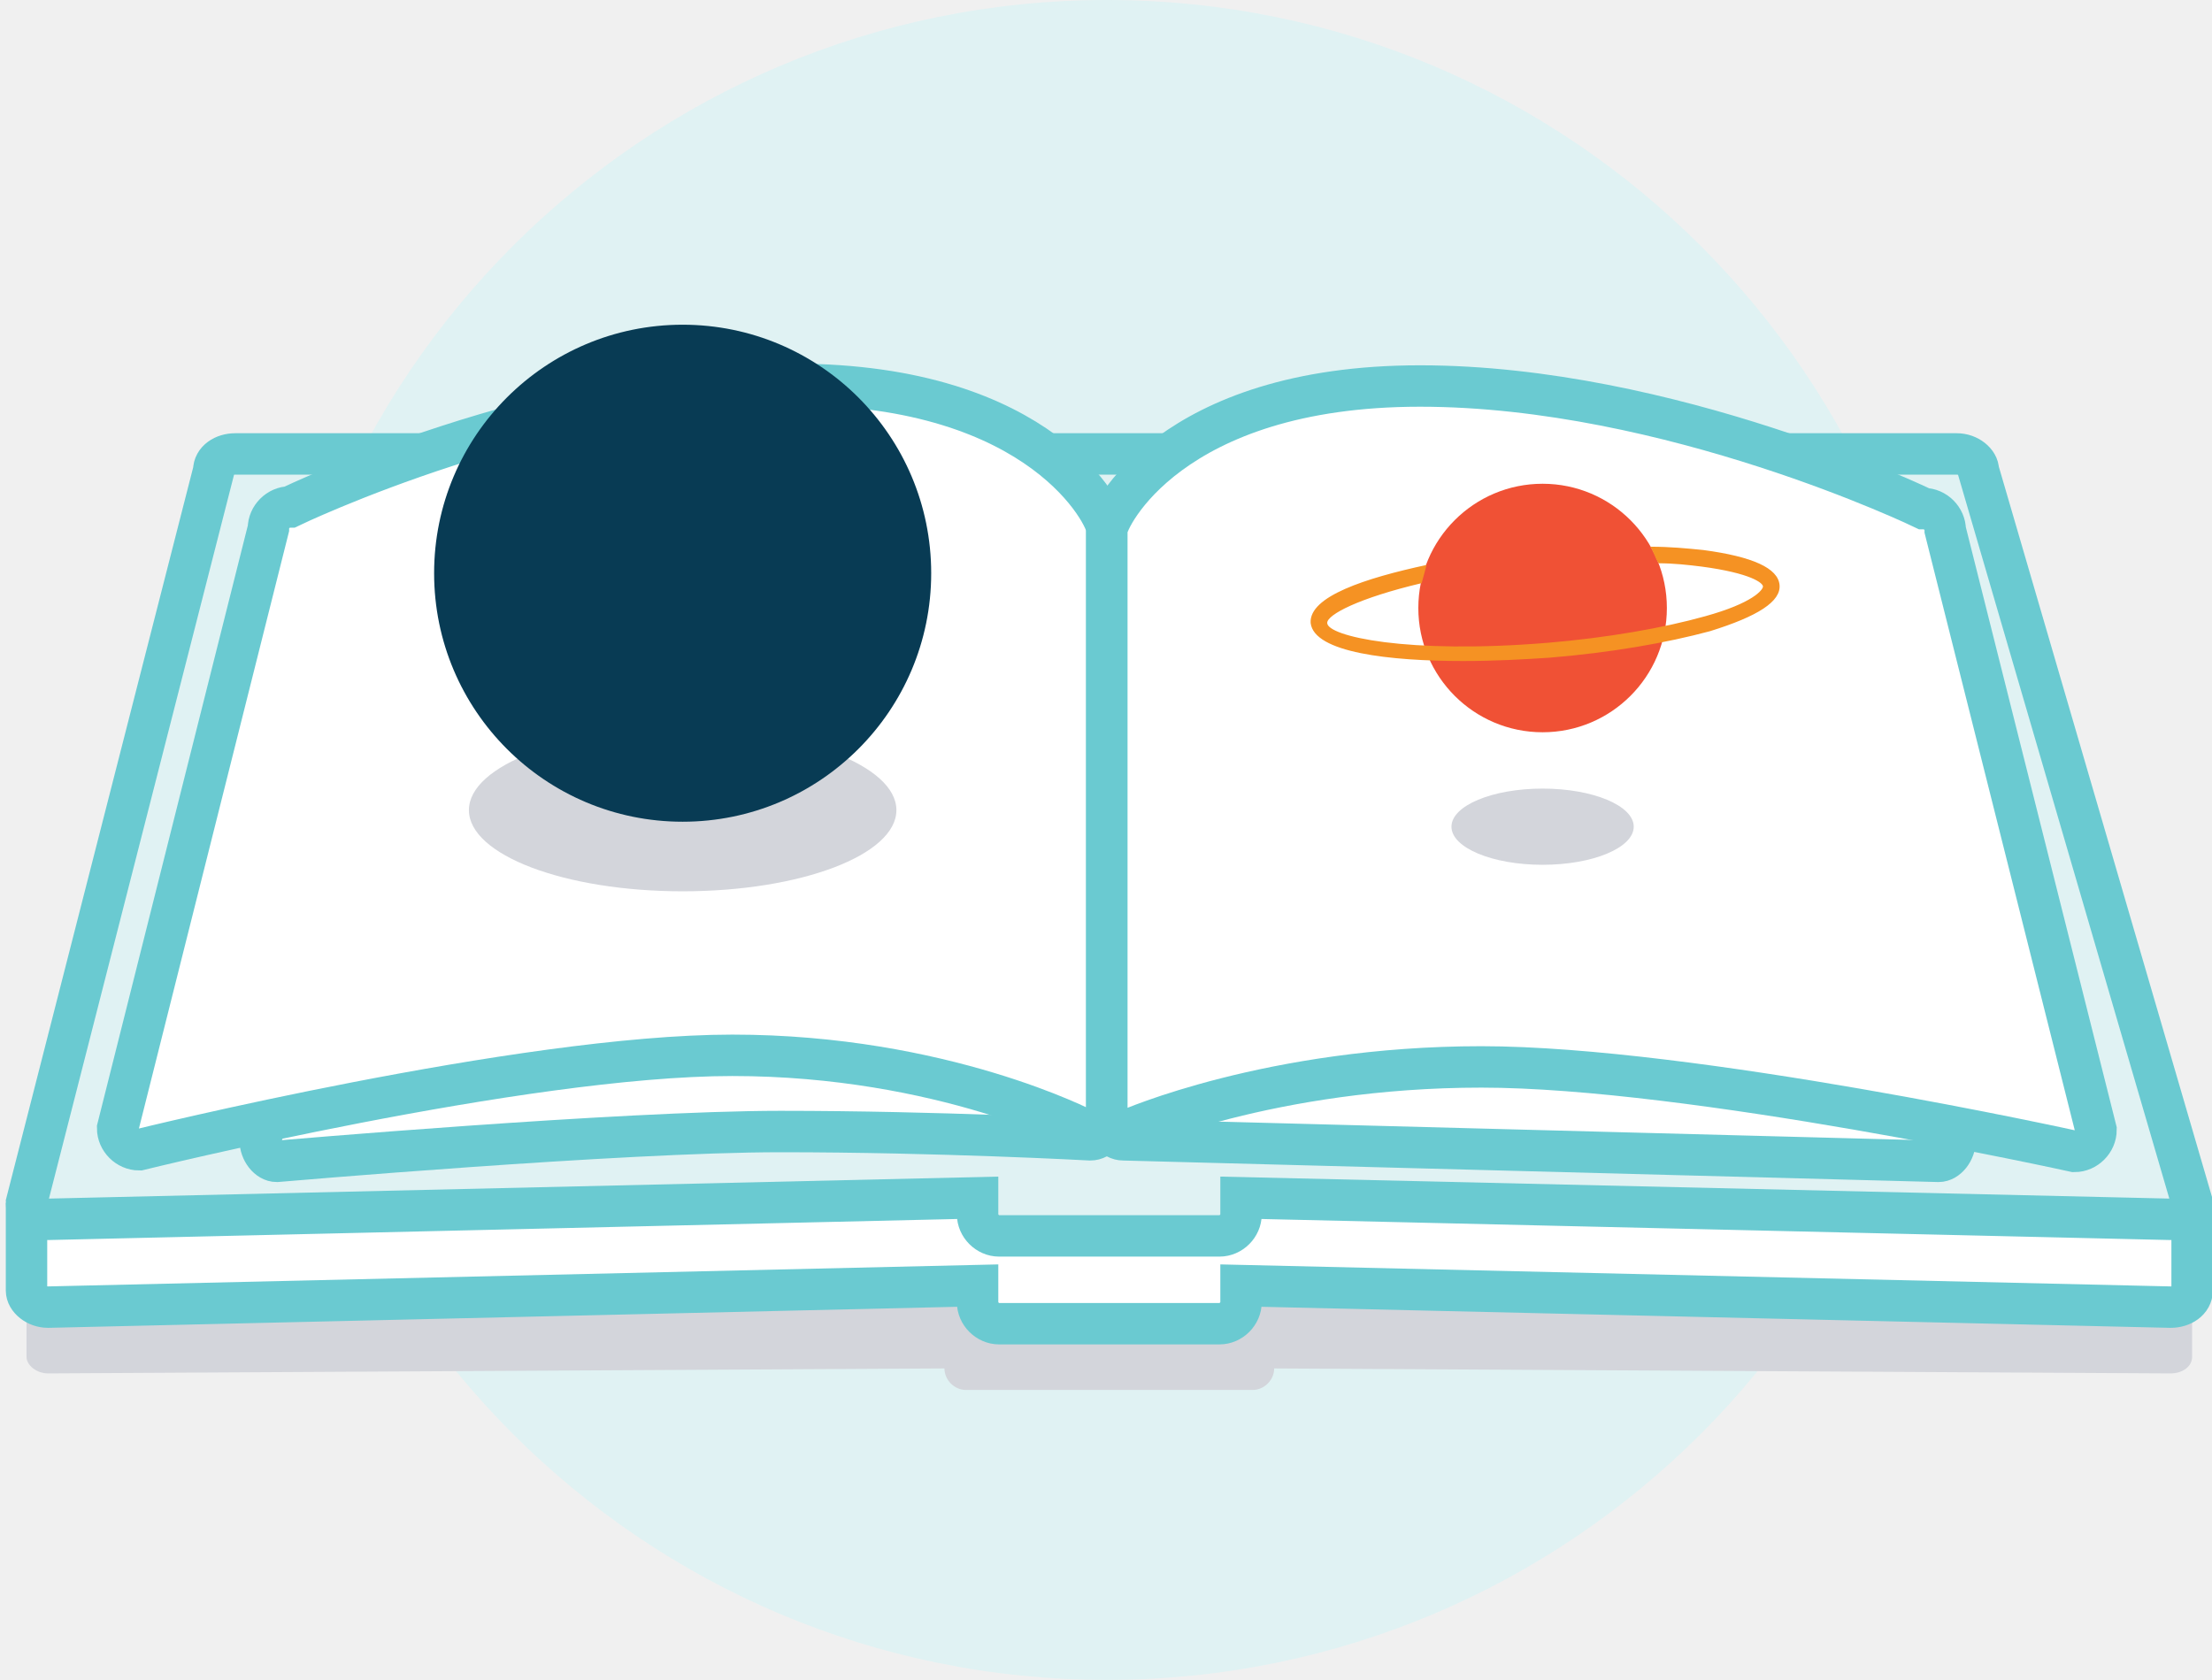
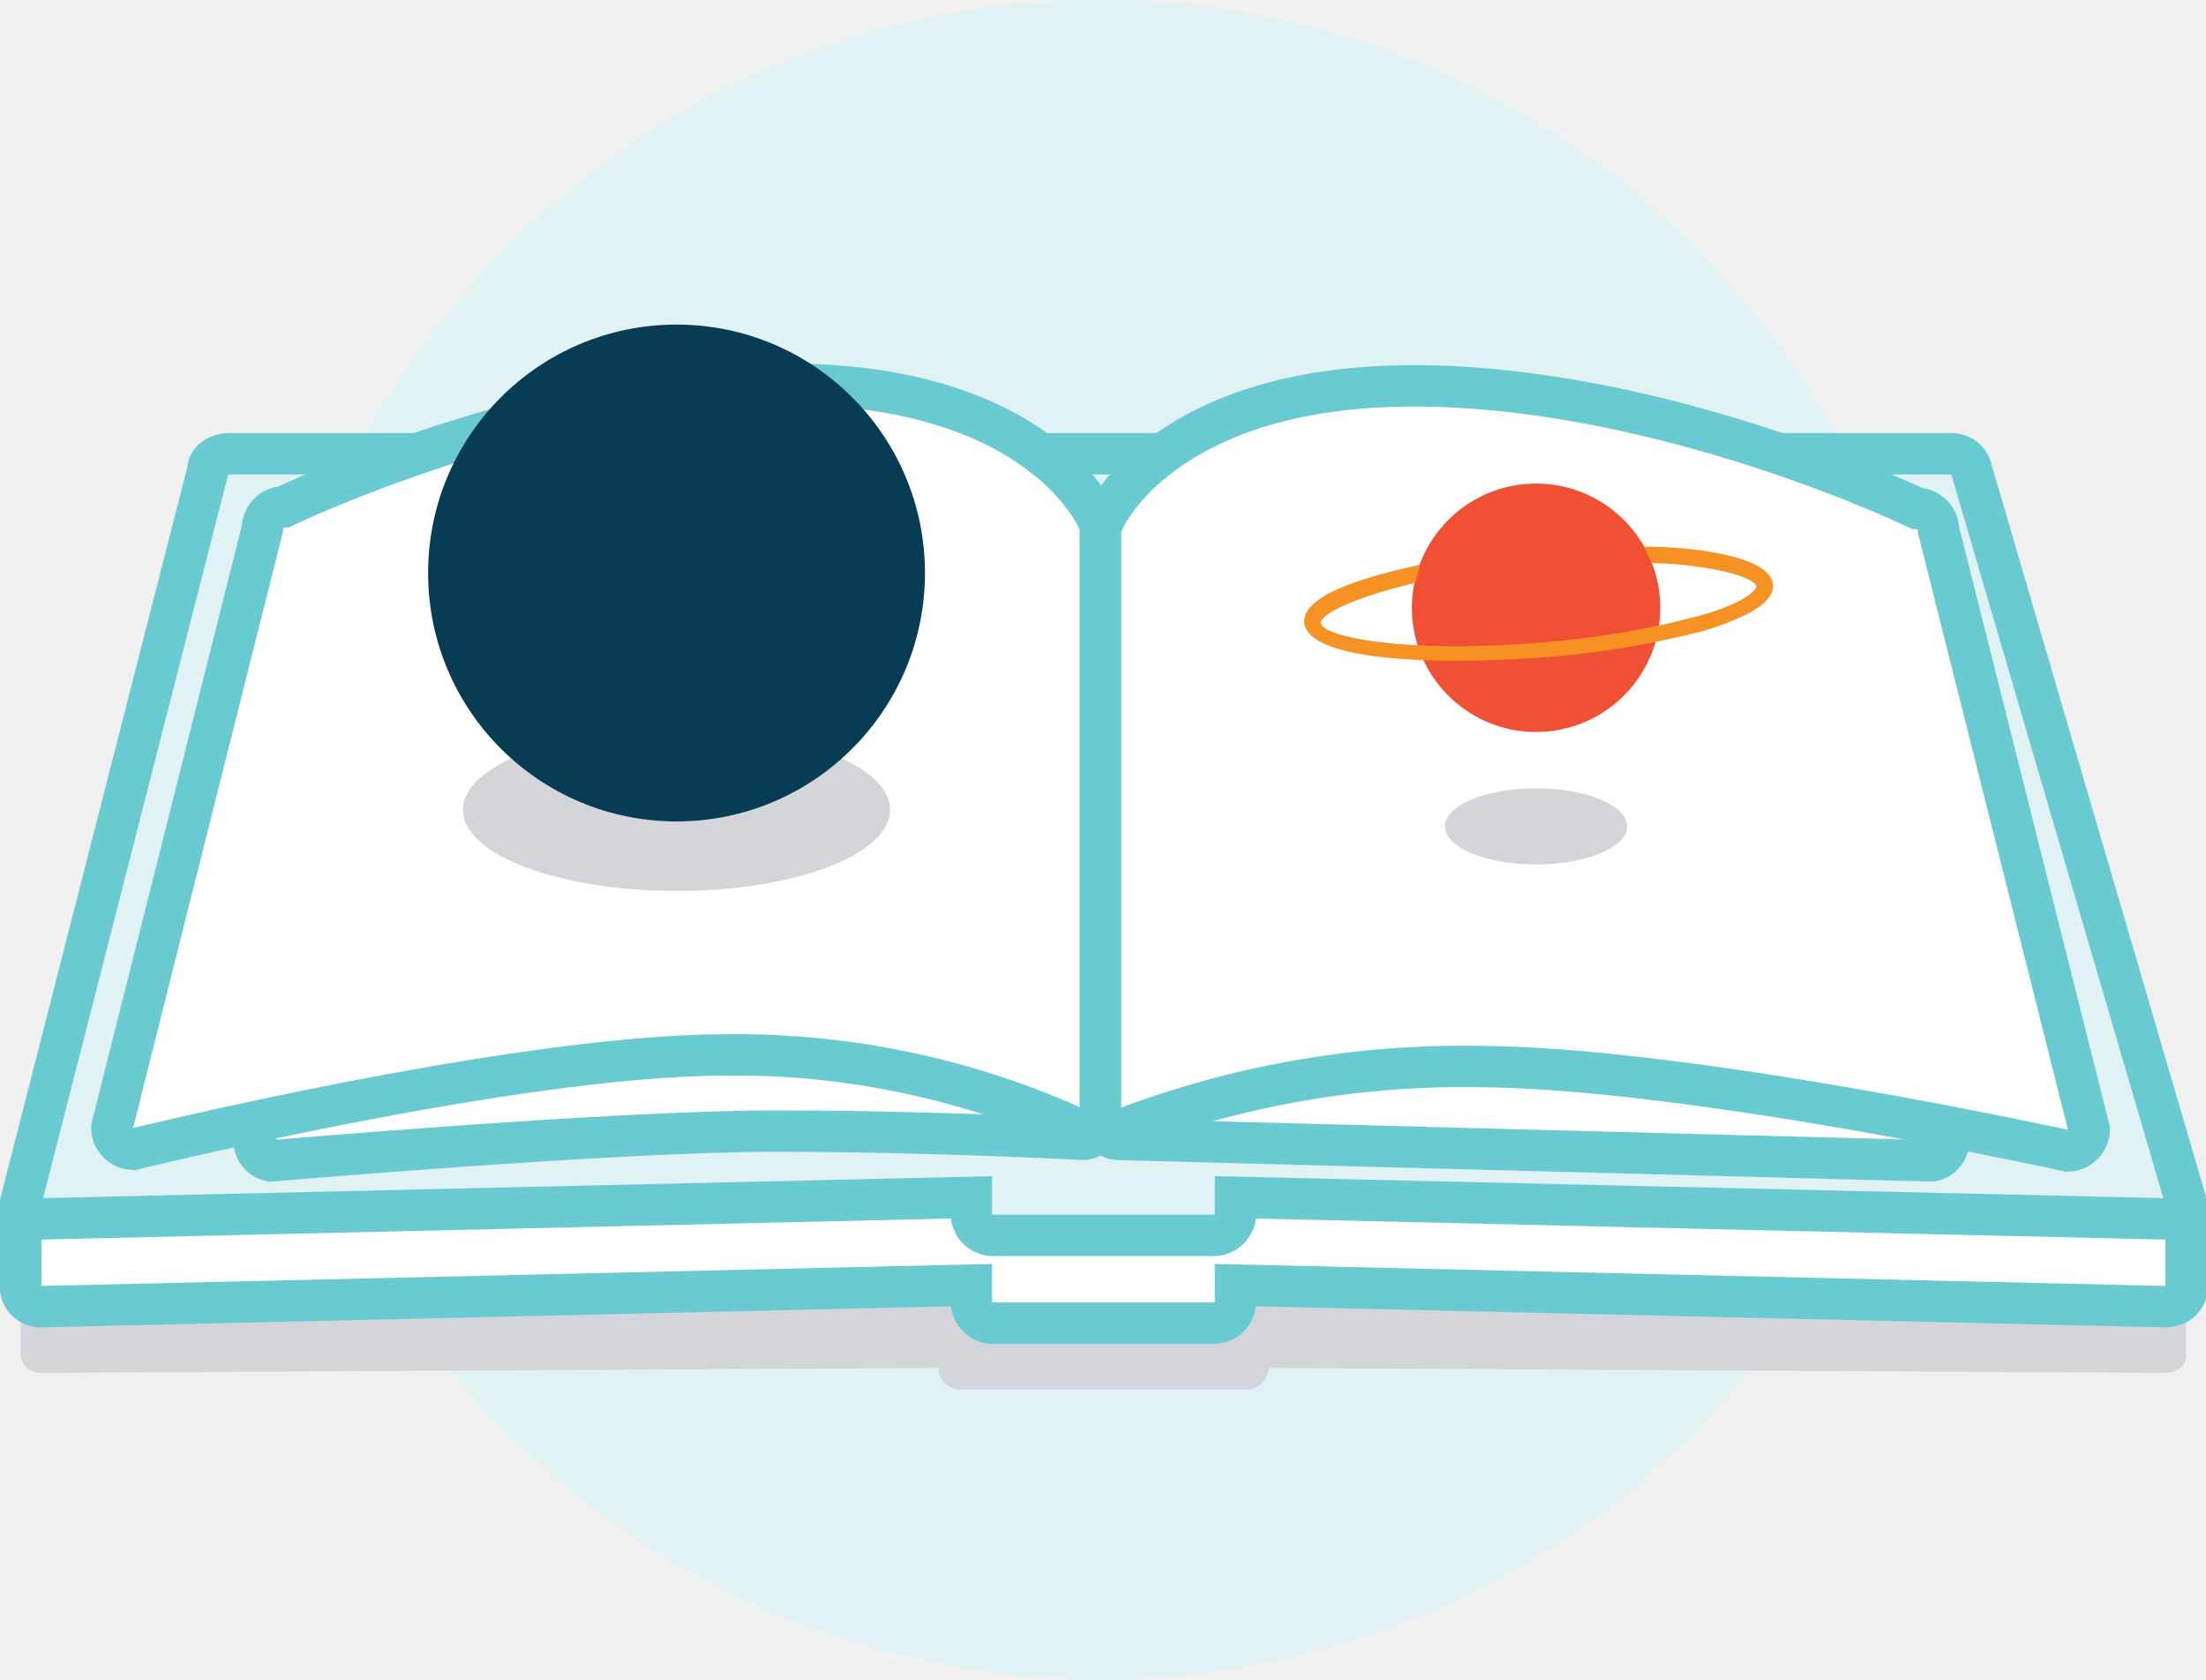
- <svg xmlns="http://www.w3.org/2000/svg" width="133.5" height="101.4">
-   <style>.st14{stroke-width:2.5;stroke-miterlimit:10;fill:#fff;stroke:#6acad1}.st21{fill:#d3d5db}</style>
-   <circle cx="66.8" cy="50.7" r="50.7" id="Layer_3" fill="#e0f2f3" />
-   <g id="stuffs">
-     <path class="st21" d="M1.6 76.6v5.3c0 .5.6 1 1.3 1l54.1-.3c0 .7.6 1.3 1.3 1.3h17.3c.7 0 1.3-.6 1.3-1.3l54.1.3c.7 0 1.3-.4 1.3-1v-5.3" />
-     <path class="st14" d="M1.6 72.6v5.3c0 .5.6 1 1.3 1L59 77.6v1c0 .7.6 1.3 1.3 1.3h13.3c.7 0 1.3-.6 1.3-1.3v-1l56.1 1.3c.7 0 1.3-.4 1.3-1v-5.3" />
-     <path d="M119.4 28.4c0-.5-.6-1-1.3-1H14.2c-.7 0-1.3.4-1.3 1L1.6 72.6c0 .5.6 1 1.3 1L59 72.3v1c0 .7.6 1.3 1.3 1.3h13.3c.7 0 1.3-.6 1.3-1.3v-1l56.1 1.3c.7 0 1.3-.4 1.3-1l-12.9-44.2z" fill="#e0f2f3" stroke="#6acad1" stroke-width="2.5" stroke-miterlimit="10" />
-     <path class="st14" d="M65.8 68.8s-9.1-.5-18.7-.5-30.4 1.8-30.4 1.8c-.5 0-1-.6-1-1.3l12.5-36.2c0-.7.4-1.3 1-1.3 0 0 11.7-5.7 23.2-5.7s14.4 6.3 14.4 7v35c0 .6-.4 1.2-1 1.2z" />
-     <path class="st14" d="M65.5 68.2s-8.6-4.5-21.3-4.5-35.8 5.7-35.8 5.7c-.7 0-1.3-.6-1.3-1.3l9.1-36.2c0-.7.6-1.3 1.3-1.3 0 0 15.3-7.4 30.4-7.4s18.9 8 18.9 8.7v35c0 .7-.6 1.3-1.3 1.3zm2.3.6l49.2 1.3c.5 0 1-.6 1-1.3l-12.5-36.2c0-.7-.4-1.3-1-1.3 0 0-11.7-5.7-23.2-5.7s-14.4 6.3-14.4 7v35c-.1.6.3 1.2.9 1.2z" />
-     <path class="st14" d="M68.1 68.2s8.6-3.8 21.3-3.8 35.8 5.1 35.8 5.1c.7 0 1.3-.6 1.3-1.3L117.4 32c0-.7-.6-1.3-1.3-1.3 0 0-15.3-7.4-30.4-7.4s-18.9 8-18.9 8.7v35c0 .6.6 1.2 1.3 1.2z" />
-     <ellipse class="st21" cx="41.2" cy="48.9" rx="12.9" ry="4.9" />
-     <ellipse class="st21" cx="93.1" cy="49.9" rx="5.5" ry="2.3" />
-     <circle cx="41.2" cy="34.6" r="15" fill="#083b54" />
-     <circle cx="93.1" cy="36.7" r="7.5" fill="#f05135" />
-     <path d="M102.8 33.2c-1-.1-2-.2-3.2-.2.2.3.3.7.5 1 .9 0 1.8.1 2.6.2 3 .4 3.7 1 3.7 1.2 0 .2-.6 1-3.5 1.8-2.5.7-5.9 1.3-9.5 1.6-8.5.7-13.3-.4-13.3-1.2 0-.5 1.9-1.5 5.7-2.4.1-.4.2-.7.3-1.1-3.7.8-7.1 1.9-7 3.5.2 1.8 4.8 2.3 9.2 2.3 1.9 0 3.7-.1 5.2-.2 3.7-.3 7.1-.9 9.7-1.6 2.9-.9 4.3-1.8 4.2-2.8-.1-1-1.6-1.7-4.6-2.1z" fill="#f59223" />
-   </g>
+ <svg xmlns="http://www.w3.org/2000/svg" viewBox="0 0 133.2 101.4">
+   <circle cx="66.45" cy="50.7" r="50.7" fill="#e0f2f3" />
+   <path d="M1.25 76.6v5.3a1.23 1.23 0 001.3 1l54.1-.3A1.32 1.32 0 0058 83.9h17.3a1.32 1.32 0 001.3-1.3l54.1.3c.7 0 1.3-.4 1.3-1v-5.3" fill="#d3d5db" />
+   <path d="M1.25 72.6v5.3a1.23 1.23 0 001.3 1l56.1-1.3v1A1.32 1.32 0 0060 79.9h13.3a1.32 1.32 0 001.3-1.3v-1l56.1 1.3c.7 0 1.3-.4 1.3-1v-5.3" fill="#fff" stroke="#6acad1" stroke-miterlimit="10" stroke-width="2.5" />
+   <path d="M119.05 28.4a1.23 1.23 0 00-1.3-1H13.85c-.7 0-1.3.4-1.3 1L1.25 72.6a1.23 1.23 0 001.3 1l56.1-1.3v1A1.32 1.32 0 0060 74.6h13.3a1.32 1.32 0 001.3-1.3v-1l56.1 1.3c.7 0 1.3-.4 1.3-1z" fill="#e0f2f3" stroke="#6acad1" stroke-miterlimit="10" stroke-width="2.5" />
+   <path d="M65.45 68.8s-9.1-.5-18.7-.5-30.4 1.8-30.4 1.8a1.23 1.23 0 01-1-1.3l12.5-36.2c0-.7.4-1.3 1-1.3 0 0 11.7-5.7 23.2-5.7s14.4 6.3 14.4 7v35a1.12 1.12 0 01-1 1.2z" fill="#fff" stroke="#6acad1" stroke-miterlimit="10" stroke-width="2.5" />
+   <path d="M65.15 68.2a49.86 49.86 0 00-21.3-4.5c-12.7 0-35.8 5.7-35.8 5.7a1.32 1.32 0 01-1.3-1.3l9.1-36.2a1.32 1.32 0 011.3-1.3s15.3-7.4 30.4-7.4 18.9 8 18.9 8.7v35a1.32 1.32 0 01-1.3 1.3zm2.3.6l49.2 1.3a1.23 1.23 0 001-1.3l-12.5-36.2c0-.7-.4-1.3-1-1.3 0 0-11.7-5.7-23.2-5.7s-14.4 6.3-14.4 7v35a1 1 0 00.9 1.2z" fill="#fff" stroke="#6acad1" stroke-miterlimit="10" stroke-width="2.5" />
+   <path d="M67.75 68.2a57.43 57.43 0 0121.3-3.8c12.7 0 35.8 5.1 35.8 5.1a1.32 1.32 0 001.3-1.3l-9.1-36.2a1.32 1.32 0 00-1.3-1.3s-15.3-7.4-30.4-7.4-18.9 8-18.9 8.7v35a1.31 1.31 0 001.3 1.2z" fill="#fff" stroke="#6acad1" stroke-miterlimit="10" stroke-width="2.5" />
+   <ellipse cx="40.85" cy="48.9" rx="12.9" ry="4.9" fill="#d3d5db" />
+   <ellipse cx="92.75" cy="49.9" rx="5.5" ry="2.3" fill="#d3d5db" />
+   <circle cx="40.85" cy="34.6" r="15" fill="#083b54" />
+   <circle cx="92.75" cy="36.7" r="7.5" fill="#f05135" />
+   <path d="M102.45 33.2a30.48 30.48 0 00-3.2-.2c.2.3.3.7.5 1a21.12 21.12 0 012.6.2c3 .4 3.7 1 3.7 1.2s-.6 1-3.5 1.8a53.38 53.38 0 01-9.5 1.6c-8.5.7-13.3-.4-13.3-1.2 0-.5 1.9-1.5 5.7-2.4.1-.4.2-.7.3-1.1-3.7.8-7.1 1.9-7 3.5.2 1.8 4.8 2.3 9.2 2.3 1.9 0 3.7-.1 5.2-.2a55.93 55.93 0 009.7-1.6c2.9-.9 4.3-1.8 4.2-2.8s-1.6-1.7-4.6-2.1z" fill="#f59223" />
</svg>
